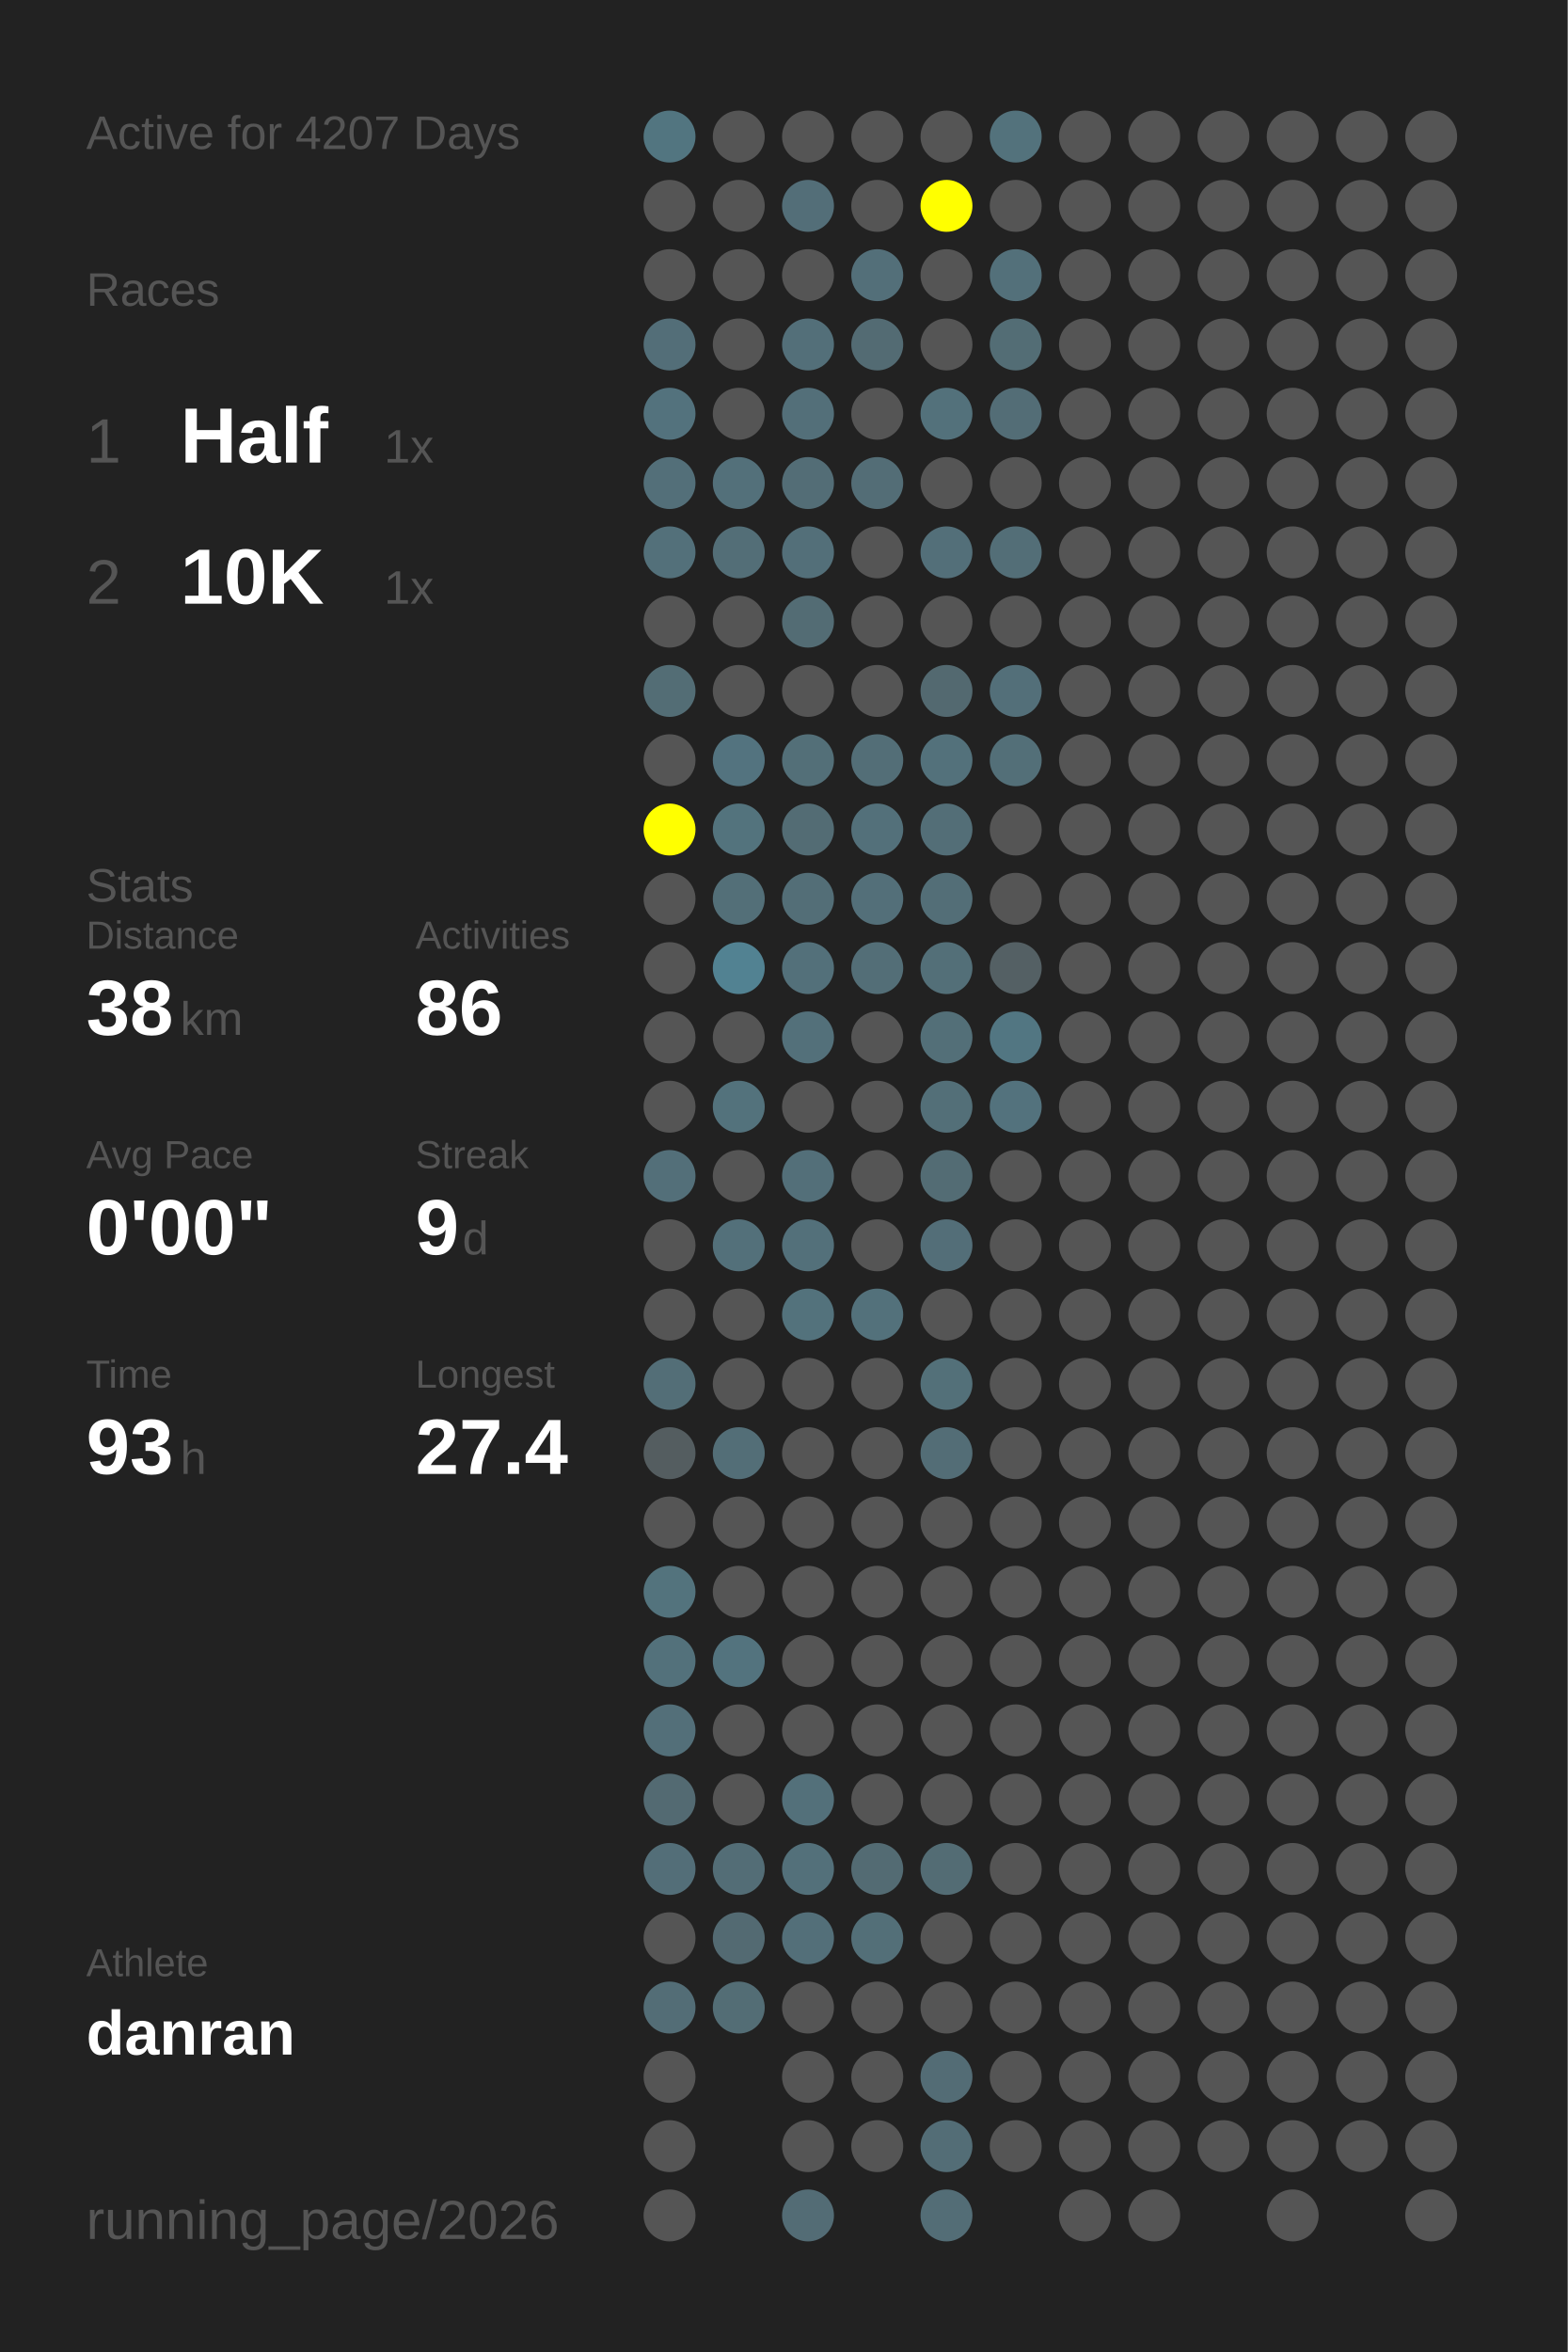
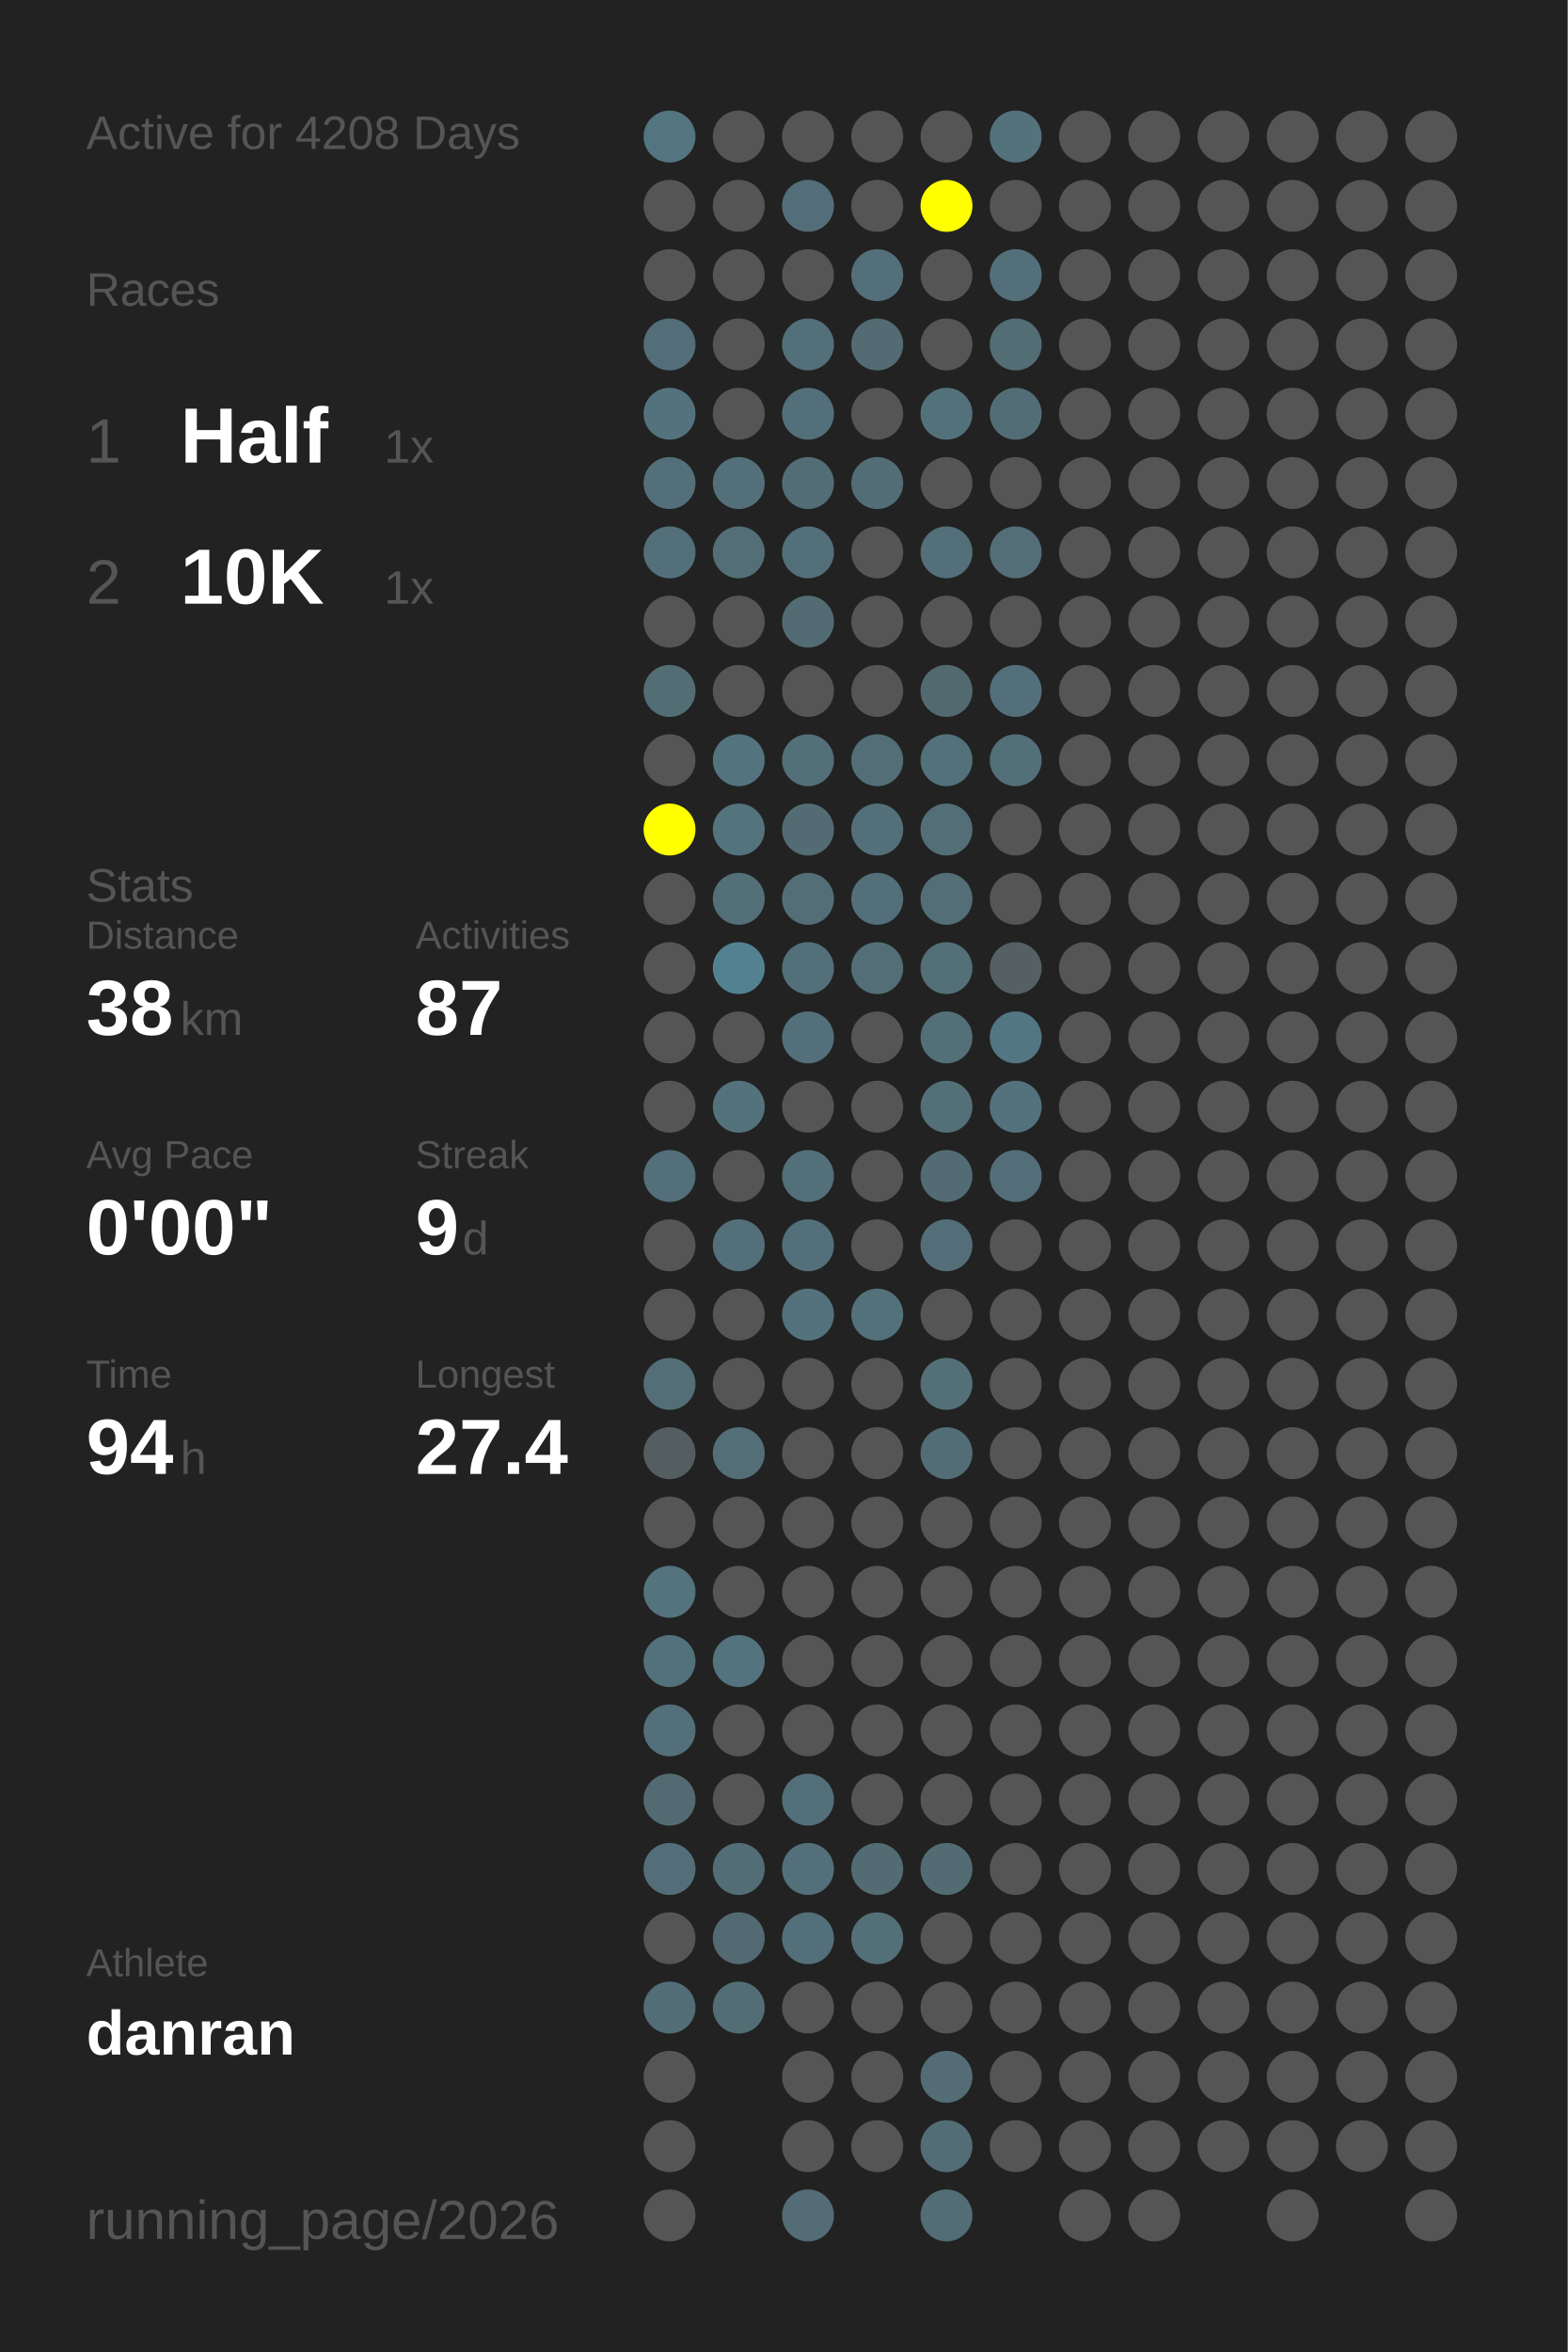
<svg xmlns="http://www.w3.org/2000/svg" baseProfile="full" height="300mm" version="1.1" viewBox="0,0,200,300" width="200mm">
  <defs />
  <rect fill="#222222" height="300" width="200" x="0" y="0" />
-   <text fill="#555555" style="font-size:6px; font-family:Arial;" x="11" y="19">Active for 4207 Days</text>
+   <text fill="#555555" style="font-size:6px; font-family:Arial;" x="11" y="19">Active for 4208 Days</text>
  <text fill="#555555" style="font-size:6px; font-family:Arial;" x="11" y="39">Races</text>
  <text fill="#555555" style="font-size:8px; font-family:Arial;" x="11" y="59">1</text>
  <text fill="#FFFFFF" style="font-size:10px; font-family:Arial; font-weight:bold;" x="23" y="59">Half</text>
  <text fill="#555555" style="font-size:6px; font-family:Arial;" x="49" y="59">1x</text>
  <text fill="#555555" style="font-size:8px; font-family:Arial;" x="11" y="77">2</text>
  <text fill="#FFFFFF" style="font-size:10px; font-family:Arial; font-weight:bold;" x="23" y="77">10K</text>
  <text fill="#555555" style="font-size:6px; font-family:Arial;" x="49" y="77">1x</text>
  <text fill="#555555" style="font-size:6px; font-family:Arial;" x="11" y="115">Stats</text>
  <text fill="#555555" style="font-size:5px; font-family:Arial;" x="11" y="121">Distance</text>
  <text fill="#FFFFFF" style="font-size:10px; font-family:Arial; font-weight:bold;" x="11" y="132">38</text>
  <text fill="#555555" style="font-size:6px; font-family:Arial;" x="23" y="132">km</text>
  <text fill="#555555" style="font-size:5px; font-family:Arial;" x="53" y="121">Activities</text>
-   <text fill="#FFFFFF" style="font-size:10px; font-family:Arial; font-weight:bold;" x="53" y="132">86</text>
+   <text fill="#FFFFFF" style="font-size:10px; font-family:Arial; font-weight:bold;" x="53" y="132">87</text>
  <text fill="#555555" style="font-size:5px; font-family:Arial;" x="11" y="149">Avg Pace</text>
  <text fill="#FFFFFF" style="font-size:10px; font-family:Arial; font-weight:bold;" x="11" y="160">0'00"</text>
  <text fill="#555555" style="font-size:5px; font-family:Arial;" x="53" y="149">Streak</text>
  <text fill="#FFFFFF" style="font-size:10px; font-family:Arial; font-weight:bold;" x="53" y="160">9</text>
  <text fill="#555555" style="font-size:6px; font-family:Arial;" x="59" y="160">d</text>
  <text fill="#555555" style="font-size:5px; font-family:Arial;" x="11" y="177">Time</text>
-   <text fill="#FFFFFF" style="font-size:10px; font-family:Arial; font-weight:bold;" x="11" y="188">93</text>
+   <text fill="#FFFFFF" style="font-size:10px; font-family:Arial; font-weight:bold;" x="11" y="188">94</text>
  <text fill="#555555" style="font-size:6px; font-family:Arial;" x="23" y="188">h</text>
  <text fill="#555555" style="font-size:5px; font-family:Arial;" x="53" y="177">Longest</text>
  <text fill="#FFFFFF" style="font-size:10px; font-family:Arial; font-weight:bold;" x="53" y="188">27.4</text>
  <text fill="#555555" style="font-size:5px; font-family:Arial;" x="11" y="252.065">Athlete</text>
  <text fill="#FFFFFF" style="font-size:8px; font-family:Arial; font-weight:bold;" x="11" y="262.065">danran</text>
  <text fill="#555555" style="font-size:7px; font-family:Arial;" x="11" y="285.581">running_page/2026</text>
  <circle cx="85.417" cy="17.419" fill="#527580" r="3.312" />
  <circle cx="85.417" cy="26.258" fill="#555555" r="3.312" />
  <circle cx="85.417" cy="35.097" fill="#555555" r="3.312" />
  <circle cx="85.417" cy="43.935" fill="#536e78" r="3.312" />
  <circle cx="85.417" cy="52.774" fill="#53727d" r="3.312" />
  <circle cx="85.417" cy="61.613" fill="#536f79" r="3.312" />
  <circle cx="85.417" cy="70.452" fill="#53707a" r="3.312" />
  <circle cx="85.417" cy="79.29" fill="#555555" r="3.312" />
  <circle cx="85.417" cy="88.129" fill="#536d75" r="3.312" />
  <circle cx="85.417" cy="96.968" fill="#555555" r="3.312" />
  <circle cx="85.417" cy="105.806" fill="#FFFF00" r="3.312" />
  <circle cx="85.417" cy="114.645" fill="#555555" r="3.312" />
  <circle cx="85.417" cy="123.484" fill="#555555" r="3.312" />
  <circle cx="85.417" cy="132.323" fill="#555555" r="3.312" />
  <circle cx="85.417" cy="141.161" fill="#555555" r="3.312" />
  <circle cx="85.417" cy="150" fill="#536f79" r="3.312" />
  <circle cx="85.417" cy="158.839" fill="#555555" r="3.312" />
  <circle cx="85.417" cy="167.677" fill="#555555" r="3.312" />
  <circle cx="85.417" cy="176.516" fill="#536e77" r="3.312" />
  <circle cx="85.417" cy="185.355" fill="#545d60" r="3.312" />
  <circle cx="85.417" cy="194.194" fill="#555555" r="3.312" />
  <circle cx="85.417" cy="203.032" fill="#53737d" r="3.312" />
  <circle cx="85.417" cy="211.871" fill="#53717b" r="3.312" />
  <circle cx="85.417" cy="220.71" fill="#536f79" r="3.312" />
  <circle cx="85.417" cy="229.548" fill="#536a72" r="3.312" />
  <circle cx="85.417" cy="238.387" fill="#536e78" r="3.312" />
  <circle cx="85.417" cy="247.226" fill="#555555" r="3.312" />
  <circle cx="85.417" cy="256.065" fill="#536d76" r="3.312" />
  <circle cx="85.417" cy="264.903" fill="#555555" r="3.312" />
  <circle cx="85.417" cy="273.742" fill="#555555" r="3.312" />
  <circle cx="85.417" cy="282.581" fill="#555555" r="3.312" />
  <circle cx="94.25" cy="17.419" fill="#555555" r="3.312" />
  <circle cx="94.25" cy="26.258" fill="#555555" r="3.312" />
  <circle cx="94.25" cy="35.097" fill="#555555" r="3.312" />
  <circle cx="94.25" cy="43.935" fill="#555555" r="3.312" />
  <circle cx="94.25" cy="52.774" fill="#555555" r="3.312" />
  <circle cx="94.25" cy="61.613" fill="#53707a" r="3.312" />
  <circle cx="94.25" cy="70.452" fill="#536e77" r="3.312" />
  <circle cx="94.25" cy="79.29" fill="#555555" r="3.312" />
  <circle cx="94.25" cy="88.129" fill="#555555" r="3.312" />
  <circle cx="94.25" cy="96.968" fill="#53737f" r="3.312" />
  <circle cx="94.25" cy="105.806" fill="#53737d" r="3.312" />
  <circle cx="94.25" cy="114.645" fill="#536f78" r="3.312" />
  <circle cx="94.25" cy="123.484" fill="#528292" r="3.312" />
  <circle cx="94.25" cy="132.323" fill="#555555" r="3.312" />
  <circle cx="94.25" cy="141.161" fill="#53727c" r="3.312" />
  <circle cx="94.25" cy="150" fill="#555555" r="3.312" />
  <circle cx="94.25" cy="158.839" fill="#53707a" r="3.312" />
  <circle cx="94.25" cy="167.677" fill="#555555" r="3.312" />
  <circle cx="94.25" cy="176.516" fill="#555555" r="3.312" />
  <circle cx="94.25" cy="185.355" fill="#536e77" r="3.312" />
  <circle cx="94.25" cy="194.194" fill="#555555" r="3.312" />
  <circle cx="94.25" cy="203.032" fill="#555555" r="3.312" />
  <circle cx="94.25" cy="211.871" fill="#53737e" r="3.312" />
  <circle cx="94.25" cy="220.71" fill="#555555" r="3.312" />
  <circle cx="94.25" cy="229.548" fill="#555555" r="3.312" />
  <circle cx="94.25" cy="238.387" fill="#536d76" r="3.312" />
  <circle cx="94.25" cy="247.226" fill="#536a72" r="3.312" />
  <circle cx="94.25" cy="256.065" fill="#536d75" r="3.312" />
  <circle cx="103.083" cy="17.419" fill="#555555" r="3.312" />
  <circle cx="103.083" cy="26.258" fill="#536e78" r="3.312" />
  <circle cx="103.083" cy="35.097" fill="#555555" r="3.312" />
  <circle cx="103.083" cy="43.935" fill="#536f79" r="3.312" />
  <circle cx="103.083" cy="52.774" fill="#536f79" r="3.312" />
  <circle cx="103.083" cy="61.613" fill="#536d76" r="3.312" />
  <circle cx="103.083" cy="70.452" fill="#536f79" r="3.312" />
  <circle cx="103.083" cy="79.29" fill="#536c74" r="3.312" />
  <circle cx="103.083" cy="88.129" fill="#555555" r="3.312" />
  <circle cx="103.083" cy="96.968" fill="#536f78" r="3.312" />
  <circle cx="103.083" cy="105.806" fill="#536c74" r="3.312" />
  <circle cx="103.083" cy="114.645" fill="#536e77" r="3.312" />
  <circle cx="103.083" cy="123.484" fill="#53707a" r="3.312" />
  <circle cx="103.083" cy="132.323" fill="#53707a" r="3.312" />
  <circle cx="103.083" cy="141.161" fill="#555555" r="3.312" />
  <circle cx="103.083" cy="150" fill="#536f79" r="3.312" />
  <circle cx="103.083" cy="158.839" fill="#53707a" r="3.312" />
  <circle cx="103.083" cy="167.677" fill="#53727c" r="3.312" />
  <circle cx="103.083" cy="176.516" fill="#555555" r="3.312" />
  <circle cx="103.083" cy="185.355" fill="#555555" r="3.312" />
  <circle cx="103.083" cy="194.194" fill="#555555" r="3.312" />
  <circle cx="103.083" cy="203.032" fill="#555555" r="3.312" />
  <circle cx="103.083" cy="211.871" fill="#555555" r="3.312" />
  <circle cx="103.083" cy="220.71" fill="#555555" r="3.312" />
  <circle cx="103.083" cy="229.548" fill="#53707a" r="3.312" />
  <circle cx="103.083" cy="238.387" fill="#53707a" r="3.312" />
  <circle cx="103.083" cy="247.226" fill="#536f79" r="3.312" />
  <circle cx="103.083" cy="256.065" fill="#555555" r="3.312" />
  <circle cx="103.083" cy="264.903" fill="#555555" r="3.312" />
  <circle cx="103.083" cy="273.742" fill="#555555" r="3.312" />
  <circle cx="103.083" cy="282.581" fill="#536c75" r="3.312" />
  <circle cx="111.917" cy="17.419" fill="#555555" r="3.312" />
  <circle cx="111.917" cy="26.258" fill="#555555" r="3.312" />
  <circle cx="111.917" cy="35.097" fill="#536f79" r="3.312" />
  <circle cx="111.917" cy="43.935" fill="#536b73" r="3.312" />
  <circle cx="111.917" cy="52.774" fill="#555555" r="3.312" />
  <circle cx="111.917" cy="61.613" fill="#536d76" r="3.312" />
  <circle cx="111.917" cy="70.452" fill="#555555" r="3.312" />
  <circle cx="111.917" cy="79.29" fill="#555555" r="3.312" />
  <circle cx="111.917" cy="88.129" fill="#555555" r="3.312" />
  <circle cx="111.917" cy="96.968" fill="#536e77" r="3.312" />
  <circle cx="111.917" cy="105.806" fill="#53707a" r="3.312" />
  <circle cx="111.917" cy="114.645" fill="#536f79" r="3.312" />
  <circle cx="111.917" cy="123.484" fill="#536e77" r="3.312" />
  <circle cx="111.917" cy="132.323" fill="#555555" r="3.312" />
  <circle cx="111.917" cy="141.161" fill="#555555" r="3.312" />
  <circle cx="111.917" cy="150" fill="#555555" r="3.312" />
  <circle cx="111.917" cy="158.839" fill="#555555" r="3.312" />
  <circle cx="111.917" cy="167.677" fill="#53717b" r="3.312" />
  <circle cx="111.917" cy="176.516" fill="#555555" r="3.312" />
  <circle cx="111.917" cy="185.355" fill="#555555" r="3.312" />
  <circle cx="111.917" cy="194.194" fill="#555555" r="3.312" />
  <circle cx="111.917" cy="203.032" fill="#555555" r="3.312" />
  <circle cx="111.917" cy="211.871" fill="#555555" r="3.312" />
  <circle cx="111.917" cy="220.71" fill="#555555" r="3.312" />
  <circle cx="111.917" cy="229.548" fill="#555555" r="3.312" />
  <circle cx="111.917" cy="238.387" fill="#536b73" r="3.312" />
  <circle cx="111.917" cy="247.226" fill="#536f78" r="3.312" />
  <circle cx="111.917" cy="256.065" fill="#555555" r="3.312" />
  <circle cx="111.917" cy="264.903" fill="#555555" r="3.312" />
  <circle cx="111.917" cy="273.742" fill="#555555" r="3.312" />
  <circle cx="120.75" cy="17.419" fill="#555555" r="3.312" />
  <circle cx="120.75" cy="26.258" fill="#FFFF00" r="3.312" />
  <circle cx="120.75" cy="35.097" fill="#555555" r="3.312" />
  <circle cx="120.75" cy="43.935" fill="#555555" r="3.312" />
  <circle cx="120.75" cy="52.774" fill="#53717b" r="3.312" />
  <circle cx="120.75" cy="61.613" fill="#555555" r="3.312" />
  <circle cx="120.75" cy="70.452" fill="#536f79" r="3.312" />
  <circle cx="120.75" cy="79.29" fill="#555555" r="3.312" />
  <circle cx="120.75" cy="88.129" fill="#536970" r="3.312" />
  <circle cx="120.75" cy="96.968" fill="#53717b" r="3.312" />
  <circle cx="120.75" cy="105.806" fill="#536e77" r="3.312" />
  <circle cx="120.75" cy="114.645" fill="#536e77" r="3.312" />
  <circle cx="120.75" cy="123.484" fill="#536f78" r="3.312" />
  <circle cx="120.75" cy="132.323" fill="#536f78" r="3.312" />
  <circle cx="120.75" cy="141.161" fill="#536f78" r="3.312" />
  <circle cx="120.75" cy="150" fill="#536c74" r="3.312" />
  <circle cx="120.75" cy="158.839" fill="#536e78" r="3.312" />
  <circle cx="120.75" cy="167.677" fill="#555555" r="3.312" />
  <circle cx="120.75" cy="176.516" fill="#537079" r="3.312" />
  <circle cx="120.75" cy="185.355" fill="#536d76" r="3.312" />
  <circle cx="120.75" cy="194.194" fill="#555555" r="3.312" />
  <circle cx="120.75" cy="203.032" fill="#555555" r="3.312" />
  <circle cx="120.75" cy="211.871" fill="#555555" r="3.312" />
  <circle cx="120.75" cy="220.71" fill="#555555" r="3.312" />
  <circle cx="120.75" cy="229.548" fill="#555555" r="3.312" />
  <circle cx="120.75" cy="238.387" fill="#536c74" r="3.312" />
  <circle cx="120.75" cy="247.226" fill="#555555" r="3.312" />
  <circle cx="120.75" cy="256.065" fill="#555555" r="3.312" />
  <circle cx="120.75" cy="264.903" fill="#536c75" r="3.312" />
  <circle cx="120.75" cy="273.742" fill="#536d76" r="3.312" />
  <circle cx="120.75" cy="282.581" fill="#536d76" r="3.312" />
  <circle cx="129.583" cy="17.419" fill="#53727c" r="3.312" />
  <circle cx="129.583" cy="26.258" fill="#555555" r="3.312" />
  <circle cx="129.583" cy="35.097" fill="#53707a" r="3.312" />
  <circle cx="129.583" cy="43.935" fill="#536d75" r="3.312" />
  <circle cx="129.583" cy="52.774" fill="#536d76" r="3.312" />
  <circle cx="129.583" cy="61.613" fill="#555555" r="3.312" />
  <circle cx="129.583" cy="70.452" fill="#536e77" r="3.312" />
  <circle cx="129.583" cy="79.29" fill="#555555" r="3.312" />
  <circle cx="129.583" cy="88.129" fill="#536f79" r="3.312" />
  <circle cx="129.583" cy="96.968" fill="#536f78" r="3.312" />
  <circle cx="129.583" cy="105.806" fill="#555555" r="3.312" />
  <circle cx="129.583" cy="114.645" fill="#555555" r="3.312" />
  <circle cx="129.583" cy="123.484" fill="#546064" r="3.312" />
  <circle cx="129.583" cy="132.323" fill="#527682" r="3.312" />
  <circle cx="129.583" cy="141.161" fill="#53727d" r="3.312" />
-   <circle cx="129.583" cy="150" fill="#555555" r="3.312" />
+   <circle cx="129.583" cy="150" fill="#536e78" r="3.312" />
  <circle cx="129.583" cy="158.839" fill="#555555" r="3.312" />
  <circle cx="129.583" cy="167.677" fill="#555555" r="3.312" />
  <circle cx="129.583" cy="176.516" fill="#555555" r="3.312" />
  <circle cx="129.583" cy="185.355" fill="#555555" r="3.312" />
  <circle cx="129.583" cy="194.194" fill="#555555" r="3.312" />
  <circle cx="129.583" cy="203.032" fill="#555555" r="3.312" />
  <circle cx="129.583" cy="211.871" fill="#555555" r="3.312" />
  <circle cx="129.583" cy="220.71" fill="#555555" r="3.312" />
  <circle cx="129.583" cy="229.548" fill="#555555" r="3.312" />
  <circle cx="129.583" cy="238.387" fill="#555555" r="3.312" />
  <circle cx="129.583" cy="247.226" fill="#555555" r="3.312" />
  <circle cx="129.583" cy="256.065" fill="#555555" r="3.312" />
  <circle cx="129.583" cy="264.903" fill="#555555" r="3.312" />
  <circle cx="129.583" cy="273.742" fill="#555555" r="3.312" />
  <circle cx="138.417" cy="17.419" fill="#555555" r="3.312" />
  <circle cx="138.417" cy="26.258" fill="#555555" r="3.312" />
  <circle cx="138.417" cy="35.097" fill="#555555" r="3.312" />
  <circle cx="138.417" cy="43.935" fill="#555555" r="3.312" />
  <circle cx="138.417" cy="52.774" fill="#555555" r="3.312" />
  <circle cx="138.417" cy="61.613" fill="#555555" r="3.312" />
  <circle cx="138.417" cy="70.452" fill="#555555" r="3.312" />
  <circle cx="138.417" cy="79.29" fill="#555555" r="3.312" />
  <circle cx="138.417" cy="88.129" fill="#555555" r="3.312" />
  <circle cx="138.417" cy="96.968" fill="#555555" r="3.312" />
  <circle cx="138.417" cy="105.806" fill="#555555" r="3.312" />
  <circle cx="138.417" cy="114.645" fill="#555555" r="3.312" />
  <circle cx="138.417" cy="123.484" fill="#555555" r="3.312" />
  <circle cx="138.417" cy="132.323" fill="#555555" r="3.312" />
  <circle cx="138.417" cy="141.161" fill="#555555" r="3.312" />
  <circle cx="138.417" cy="150" fill="#555555" r="3.312" />
  <circle cx="138.417" cy="158.839" fill="#555555" r="3.312" />
  <circle cx="138.417" cy="167.677" fill="#555555" r="3.312" />
  <circle cx="138.417" cy="176.516" fill="#555555" r="3.312" />
  <circle cx="138.417" cy="185.355" fill="#555555" r="3.312" />
  <circle cx="138.417" cy="194.194" fill="#555555" r="3.312" />
  <circle cx="138.417" cy="203.032" fill="#555555" r="3.312" />
  <circle cx="138.417" cy="211.871" fill="#555555" r="3.312" />
  <circle cx="138.417" cy="220.71" fill="#555555" r="3.312" />
  <circle cx="138.417" cy="229.548" fill="#555555" r="3.312" />
  <circle cx="138.417" cy="238.387" fill="#555555" r="3.312" />
  <circle cx="138.417" cy="247.226" fill="#555555" r="3.312" />
  <circle cx="138.417" cy="256.065" fill="#555555" r="3.312" />
  <circle cx="138.417" cy="264.903" fill="#555555" r="3.312" />
  <circle cx="138.417" cy="273.742" fill="#555555" r="3.312" />
  <circle cx="138.417" cy="282.581" fill="#555555" r="3.312" />
  <circle cx="147.25" cy="17.419" fill="#555555" r="3.312" />
  <circle cx="147.25" cy="26.258" fill="#555555" r="3.312" />
  <circle cx="147.25" cy="35.097" fill="#555555" r="3.312" />
  <circle cx="147.25" cy="43.935" fill="#555555" r="3.312" />
  <circle cx="147.25" cy="52.774" fill="#555555" r="3.312" />
  <circle cx="147.25" cy="61.613" fill="#555555" r="3.312" />
  <circle cx="147.25" cy="70.452" fill="#555555" r="3.312" />
  <circle cx="147.25" cy="79.29" fill="#555555" r="3.312" />
  <circle cx="147.25" cy="88.129" fill="#555555" r="3.312" />
  <circle cx="147.25" cy="96.968" fill="#555555" r="3.312" />
  <circle cx="147.25" cy="105.806" fill="#555555" r="3.312" />
  <circle cx="147.25" cy="114.645" fill="#555555" r="3.312" />
  <circle cx="147.25" cy="123.484" fill="#555555" r="3.312" />
  <circle cx="147.25" cy="132.323" fill="#555555" r="3.312" />
  <circle cx="147.25" cy="141.161" fill="#555555" r="3.312" />
  <circle cx="147.25" cy="150" fill="#555555" r="3.312" />
  <circle cx="147.25" cy="158.839" fill="#555555" r="3.312" />
  <circle cx="147.25" cy="167.677" fill="#555555" r="3.312" />
  <circle cx="147.25" cy="176.516" fill="#555555" r="3.312" />
  <circle cx="147.25" cy="185.355" fill="#555555" r="3.312" />
  <circle cx="147.25" cy="194.194" fill="#555555" r="3.312" />
  <circle cx="147.25" cy="203.032" fill="#555555" r="3.312" />
  <circle cx="147.25" cy="211.871" fill="#555555" r="3.312" />
  <circle cx="147.25" cy="220.71" fill="#555555" r="3.312" />
  <circle cx="147.25" cy="229.548" fill="#555555" r="3.312" />
  <circle cx="147.25" cy="238.387" fill="#555555" r="3.312" />
  <circle cx="147.25" cy="247.226" fill="#555555" r="3.312" />
  <circle cx="147.25" cy="256.065" fill="#555555" r="3.312" />
  <circle cx="147.25" cy="264.903" fill="#555555" r="3.312" />
  <circle cx="147.25" cy="273.742" fill="#555555" r="3.312" />
  <circle cx="147.25" cy="282.581" fill="#555555" r="3.312" />
  <circle cx="156.083" cy="17.419" fill="#555555" r="3.312" />
  <circle cx="156.083" cy="26.258" fill="#555555" r="3.312" />
  <circle cx="156.083" cy="35.097" fill="#555555" r="3.312" />
  <circle cx="156.083" cy="43.935" fill="#555555" r="3.312" />
  <circle cx="156.083" cy="52.774" fill="#555555" r="3.312" />
  <circle cx="156.083" cy="61.613" fill="#555555" r="3.312" />
  <circle cx="156.083" cy="70.452" fill="#555555" r="3.312" />
  <circle cx="156.083" cy="79.29" fill="#555555" r="3.312" />
  <circle cx="156.083" cy="88.129" fill="#555555" r="3.312" />
  <circle cx="156.083" cy="96.968" fill="#555555" r="3.312" />
  <circle cx="156.083" cy="105.806" fill="#555555" r="3.312" />
  <circle cx="156.083" cy="114.645" fill="#555555" r="3.312" />
  <circle cx="156.083" cy="123.484" fill="#555555" r="3.312" />
  <circle cx="156.083" cy="132.323" fill="#555555" r="3.312" />
  <circle cx="156.083" cy="141.161" fill="#555555" r="3.312" />
  <circle cx="156.083" cy="150" fill="#555555" r="3.312" />
  <circle cx="156.083" cy="158.839" fill="#555555" r="3.312" />
  <circle cx="156.083" cy="167.677" fill="#555555" r="3.312" />
  <circle cx="156.083" cy="176.516" fill="#555555" r="3.312" />
  <circle cx="156.083" cy="185.355" fill="#555555" r="3.312" />
  <circle cx="156.083" cy="194.194" fill="#555555" r="3.312" />
  <circle cx="156.083" cy="203.032" fill="#555555" r="3.312" />
  <circle cx="156.083" cy="211.871" fill="#555555" r="3.312" />
  <circle cx="156.083" cy="220.71" fill="#555555" r="3.312" />
  <circle cx="156.083" cy="229.548" fill="#555555" r="3.312" />
  <circle cx="156.083" cy="238.387" fill="#555555" r="3.312" />
  <circle cx="156.083" cy="247.226" fill="#555555" r="3.312" />
  <circle cx="156.083" cy="256.065" fill="#555555" r="3.312" />
  <circle cx="156.083" cy="264.903" fill="#555555" r="3.312" />
  <circle cx="156.083" cy="273.742" fill="#555555" r="3.312" />
  <circle cx="164.917" cy="17.419" fill="#555555" r="3.312" />
  <circle cx="164.917" cy="26.258" fill="#555555" r="3.312" />
  <circle cx="164.917" cy="35.097" fill="#555555" r="3.312" />
  <circle cx="164.917" cy="43.935" fill="#555555" r="3.312" />
  <circle cx="164.917" cy="52.774" fill="#555555" r="3.312" />
  <circle cx="164.917" cy="61.613" fill="#555555" r="3.312" />
  <circle cx="164.917" cy="70.452" fill="#555555" r="3.312" />
  <circle cx="164.917" cy="79.29" fill="#555555" r="3.312" />
  <circle cx="164.917" cy="88.129" fill="#555555" r="3.312" />
  <circle cx="164.917" cy="96.968" fill="#555555" r="3.312" />
  <circle cx="164.917" cy="105.806" fill="#555555" r="3.312" />
  <circle cx="164.917" cy="114.645" fill="#555555" r="3.312" />
  <circle cx="164.917" cy="123.484" fill="#555555" r="3.312" />
  <circle cx="164.917" cy="132.323" fill="#555555" r="3.312" />
  <circle cx="164.917" cy="141.161" fill="#555555" r="3.312" />
  <circle cx="164.917" cy="150" fill="#555555" r="3.312" />
  <circle cx="164.917" cy="158.839" fill="#555555" r="3.312" />
  <circle cx="164.917" cy="167.677" fill="#555555" r="3.312" />
  <circle cx="164.917" cy="176.516" fill="#555555" r="3.312" />
  <circle cx="164.917" cy="185.355" fill="#555555" r="3.312" />
  <circle cx="164.917" cy="194.194" fill="#555555" r="3.312" />
  <circle cx="164.917" cy="203.032" fill="#555555" r="3.312" />
  <circle cx="164.917" cy="211.871" fill="#555555" r="3.312" />
  <circle cx="164.917" cy="220.71" fill="#555555" r="3.312" />
  <circle cx="164.917" cy="229.548" fill="#555555" r="3.312" />
  <circle cx="164.917" cy="238.387" fill="#555555" r="3.312" />
  <circle cx="164.917" cy="247.226" fill="#555555" r="3.312" />
  <circle cx="164.917" cy="256.065" fill="#555555" r="3.312" />
  <circle cx="164.917" cy="264.903" fill="#555555" r="3.312" />
  <circle cx="164.917" cy="273.742" fill="#555555" r="3.312" />
  <circle cx="164.917" cy="282.581" fill="#555555" r="3.312" />
  <circle cx="173.75" cy="17.419" fill="#555555" r="3.312" />
  <circle cx="173.75" cy="26.258" fill="#555555" r="3.312" />
  <circle cx="173.75" cy="35.097" fill="#555555" r="3.312" />
  <circle cx="173.75" cy="43.935" fill="#555555" r="3.312" />
  <circle cx="173.75" cy="52.774" fill="#555555" r="3.312" />
  <circle cx="173.75" cy="61.613" fill="#555555" r="3.312" />
  <circle cx="173.75" cy="70.452" fill="#555555" r="3.312" />
  <circle cx="173.75" cy="79.29" fill="#555555" r="3.312" />
  <circle cx="173.75" cy="88.129" fill="#555555" r="3.312" />
  <circle cx="173.75" cy="96.968" fill="#555555" r="3.312" />
  <circle cx="173.75" cy="105.806" fill="#555555" r="3.312" />
  <circle cx="173.75" cy="114.645" fill="#555555" r="3.312" />
  <circle cx="173.75" cy="123.484" fill="#555555" r="3.312" />
  <circle cx="173.75" cy="132.323" fill="#555555" r="3.312" />
  <circle cx="173.75" cy="141.161" fill="#555555" r="3.312" />
  <circle cx="173.75" cy="150" fill="#555555" r="3.312" />
  <circle cx="173.75" cy="158.839" fill="#555555" r="3.312" />
  <circle cx="173.75" cy="167.677" fill="#555555" r="3.312" />
  <circle cx="173.75" cy="176.516" fill="#555555" r="3.312" />
  <circle cx="173.75" cy="185.355" fill="#555555" r="3.312" />
  <circle cx="173.75" cy="194.194" fill="#555555" r="3.312" />
  <circle cx="173.75" cy="203.032" fill="#555555" r="3.312" />
  <circle cx="173.75" cy="211.871" fill="#555555" r="3.312" />
  <circle cx="173.75" cy="220.71" fill="#555555" r="3.312" />
  <circle cx="173.75" cy="229.548" fill="#555555" r="3.312" />
  <circle cx="173.75" cy="238.387" fill="#555555" r="3.312" />
  <circle cx="173.75" cy="247.226" fill="#555555" r="3.312" />
  <circle cx="173.75" cy="256.065" fill="#555555" r="3.312" />
  <circle cx="173.75" cy="264.903" fill="#555555" r="3.312" />
  <circle cx="173.75" cy="273.742" fill="#555555" r="3.312" />
  <circle cx="182.583" cy="17.419" fill="#555555" r="3.312" />
  <circle cx="182.583" cy="26.258" fill="#555555" r="3.312" />
  <circle cx="182.583" cy="35.097" fill="#555555" r="3.312" />
  <circle cx="182.583" cy="43.935" fill="#555555" r="3.312" />
  <circle cx="182.583" cy="52.774" fill="#555555" r="3.312" />
  <circle cx="182.583" cy="61.613" fill="#555555" r="3.312" />
  <circle cx="182.583" cy="70.452" fill="#555555" r="3.312" />
  <circle cx="182.583" cy="79.29" fill="#555555" r="3.312" />
  <circle cx="182.583" cy="88.129" fill="#555555" r="3.312" />
  <circle cx="182.583" cy="96.968" fill="#555555" r="3.312" />
  <circle cx="182.583" cy="105.806" fill="#555555" r="3.312" />
  <circle cx="182.583" cy="114.645" fill="#555555" r="3.312" />
  <circle cx="182.583" cy="123.484" fill="#555555" r="3.312" />
  <circle cx="182.583" cy="132.323" fill="#555555" r="3.312" />
  <circle cx="182.583" cy="141.161" fill="#555555" r="3.312" />
  <circle cx="182.583" cy="150" fill="#555555" r="3.312" />
  <circle cx="182.583" cy="158.839" fill="#555555" r="3.312" />
  <circle cx="182.583" cy="167.677" fill="#555555" r="3.312" />
  <circle cx="182.583" cy="176.516" fill="#555555" r="3.312" />
  <circle cx="182.583" cy="185.355" fill="#555555" r="3.312" />
  <circle cx="182.583" cy="194.194" fill="#555555" r="3.312" />
  <circle cx="182.583" cy="203.032" fill="#555555" r="3.312" />
  <circle cx="182.583" cy="211.871" fill="#555555" r="3.312" />
  <circle cx="182.583" cy="220.71" fill="#555555" r="3.312" />
  <circle cx="182.583" cy="229.548" fill="#555555" r="3.312" />
  <circle cx="182.583" cy="238.387" fill="#555555" r="3.312" />
  <circle cx="182.583" cy="247.226" fill="#555555" r="3.312" />
  <circle cx="182.583" cy="256.065" fill="#555555" r="3.312" />
  <circle cx="182.583" cy="264.903" fill="#555555" r="3.312" />
  <circle cx="182.583" cy="273.742" fill="#555555" r="3.312" />
  <circle cx="182.583" cy="282.581" fill="#555555" r="3.312" />
</svg>
